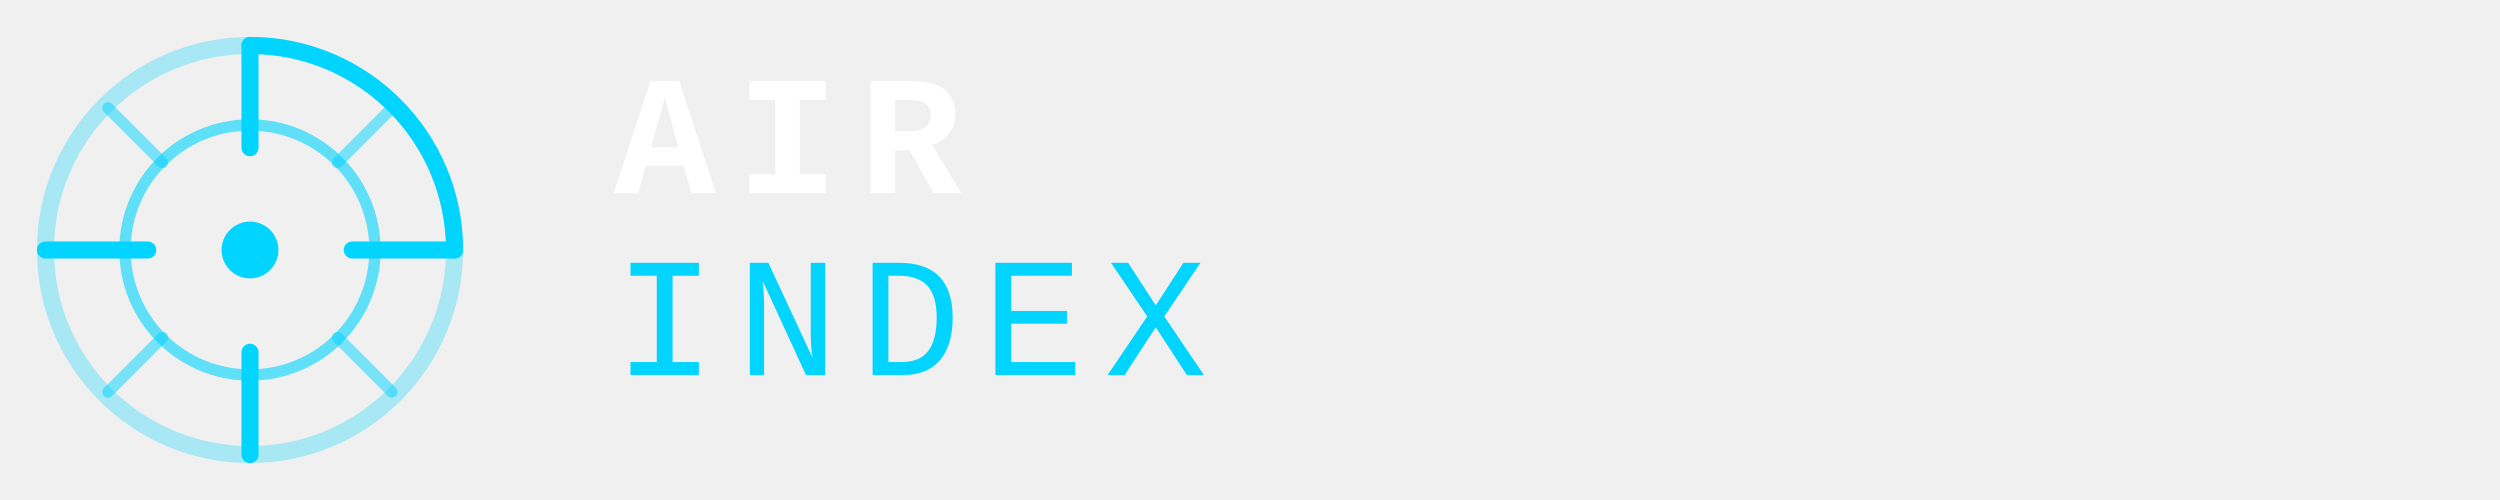
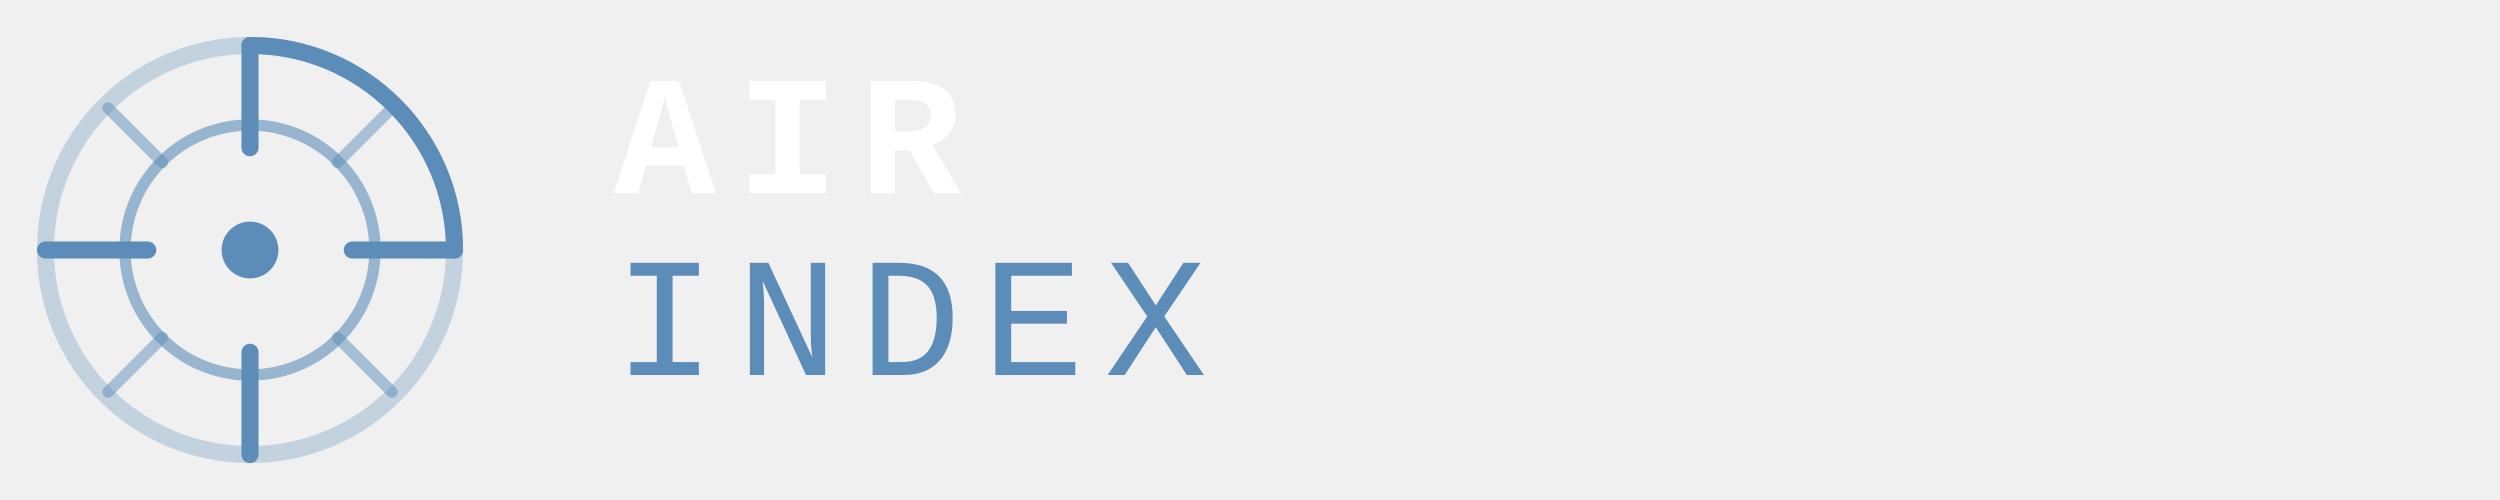
<svg xmlns="http://www.w3.org/2000/svg" width="220" height="44" viewBox="0 0 220 44" fill="none">
-   <circle cx="22" cy="22" r="18" stroke="#00d4ff" stroke-width="1.5" fill="none" opacity="0.3" />
-   <circle cx="22" cy="22" r="11" stroke="#00d4ff" stroke-width="1" fill="none" opacity="0.6" />
-   <circle cx="22" cy="22" r="2.5" fill="#00d4ff" />
-   <line x1="22" y1="4" x2="22" y2="13" stroke="#00d4ff" stroke-width="1.5" stroke-linecap="round" />
-   <line x1="22" y1="31" x2="22" y2="40" stroke="#00d4ff" stroke-width="1.5" stroke-linecap="round" />
-   <line x1="4" y1="22" x2="13" y2="22" stroke="#00d4ff" stroke-width="1.5" stroke-linecap="round" />
-   <line x1="31" y1="22" x2="40" y2="22" stroke="#00d4ff" stroke-width="1.5" stroke-linecap="round" />
-   <line x1="9.5" y1="9.5" x2="14.3" y2="14.3" stroke="#00d4ff" stroke-width="1" stroke-linecap="round" opacity="0.5" />
-   <line x1="29.7" y1="29.7" x2="34.5" y2="34.5" stroke="#00d4ff" stroke-width="1" stroke-linecap="round" opacity="0.5" />
-   <line x1="34.5" y1="9.5" x2="29.7" y2="14.3" stroke="#00d4ff" stroke-width="1" stroke-linecap="round" opacity="0.5" />
-   <line x1="14.3" y1="29.7" x2="9.5" y2="34.5" stroke="#00d4ff" stroke-width="1" stroke-linecap="round" opacity="0.5" />
-   <path d="M 22 4 A 18 18 0 0 1 40 22" stroke="#00d4ff" stroke-width="1.5" fill="none" stroke-linecap="round" />
+   <circle cx="22" cy="22" r="18" stroke="#5B8DB8" stroke-width="1.5" fill="none" opacity="0.3" />
+   <circle cx="22" cy="22" r="11" stroke="#5B8DB8" stroke-width="1" fill="none" opacity="0.6" />
+   <circle cx="22" cy="22" r="2.5" fill="#5B8DB8" />
+   <line x1="22" y1="4" x2="22" y2="13" stroke="#5B8DB8" stroke-width="1.5" stroke-linecap="round" />
+   <line x1="22" y1="31" x2="22" y2="40" stroke="#5B8DB8" stroke-width="1.5" stroke-linecap="round" />
+   <line x1="4" y1="22" x2="13" y2="22" stroke="#5B8DB8" stroke-width="1.5" stroke-linecap="round" />
+   <line x1="31" y1="22" x2="40" y2="22" stroke="#5B8DB8" stroke-width="1.5" stroke-linecap="round" />
+   <line x1="9.5" y1="9.5" x2="14.3" y2="14.3" stroke="#5B8DB8" stroke-width="1" stroke-linecap="round" opacity="0.5" />
+   <line x1="29.7" y1="29.7" x2="34.5" y2="34.5" stroke="#5B8DB8" stroke-width="1" stroke-linecap="round" opacity="0.5" />
+   <line x1="34.5" y1="9.5" x2="29.7" y2="14.3" stroke="#5B8DB8" stroke-width="1" stroke-linecap="round" opacity="0.5" />
+   <line x1="14.3" y1="29.7" x2="9.5" y2="34.5" stroke="#5B8DB8" stroke-width="1" stroke-linecap="round" opacity="0.5" />
+   <path d="M 22 4 A 18 18 0 0 1 40 22" stroke="#5B8DB8" stroke-width="1.5" fill="none" stroke-linecap="round" />
  <text x="54" y="17" font-family="'Courier New', monospace" font-size="15" font-weight="700" fill="#ffffff" letter-spacing="0.12em">AIR</text>
-   <text x="54" y="33" font-family="'Courier New', monospace" font-size="15" font-weight="400" fill="#00d4ff" letter-spacing="0.12em">INDEX</text>
+   <text x="54" y="33" font-family="'Courier New', monospace" font-size="15" font-weight="400" fill="#5B8DB8" letter-spacing="0.12em">INDEX</text>
</svg>
